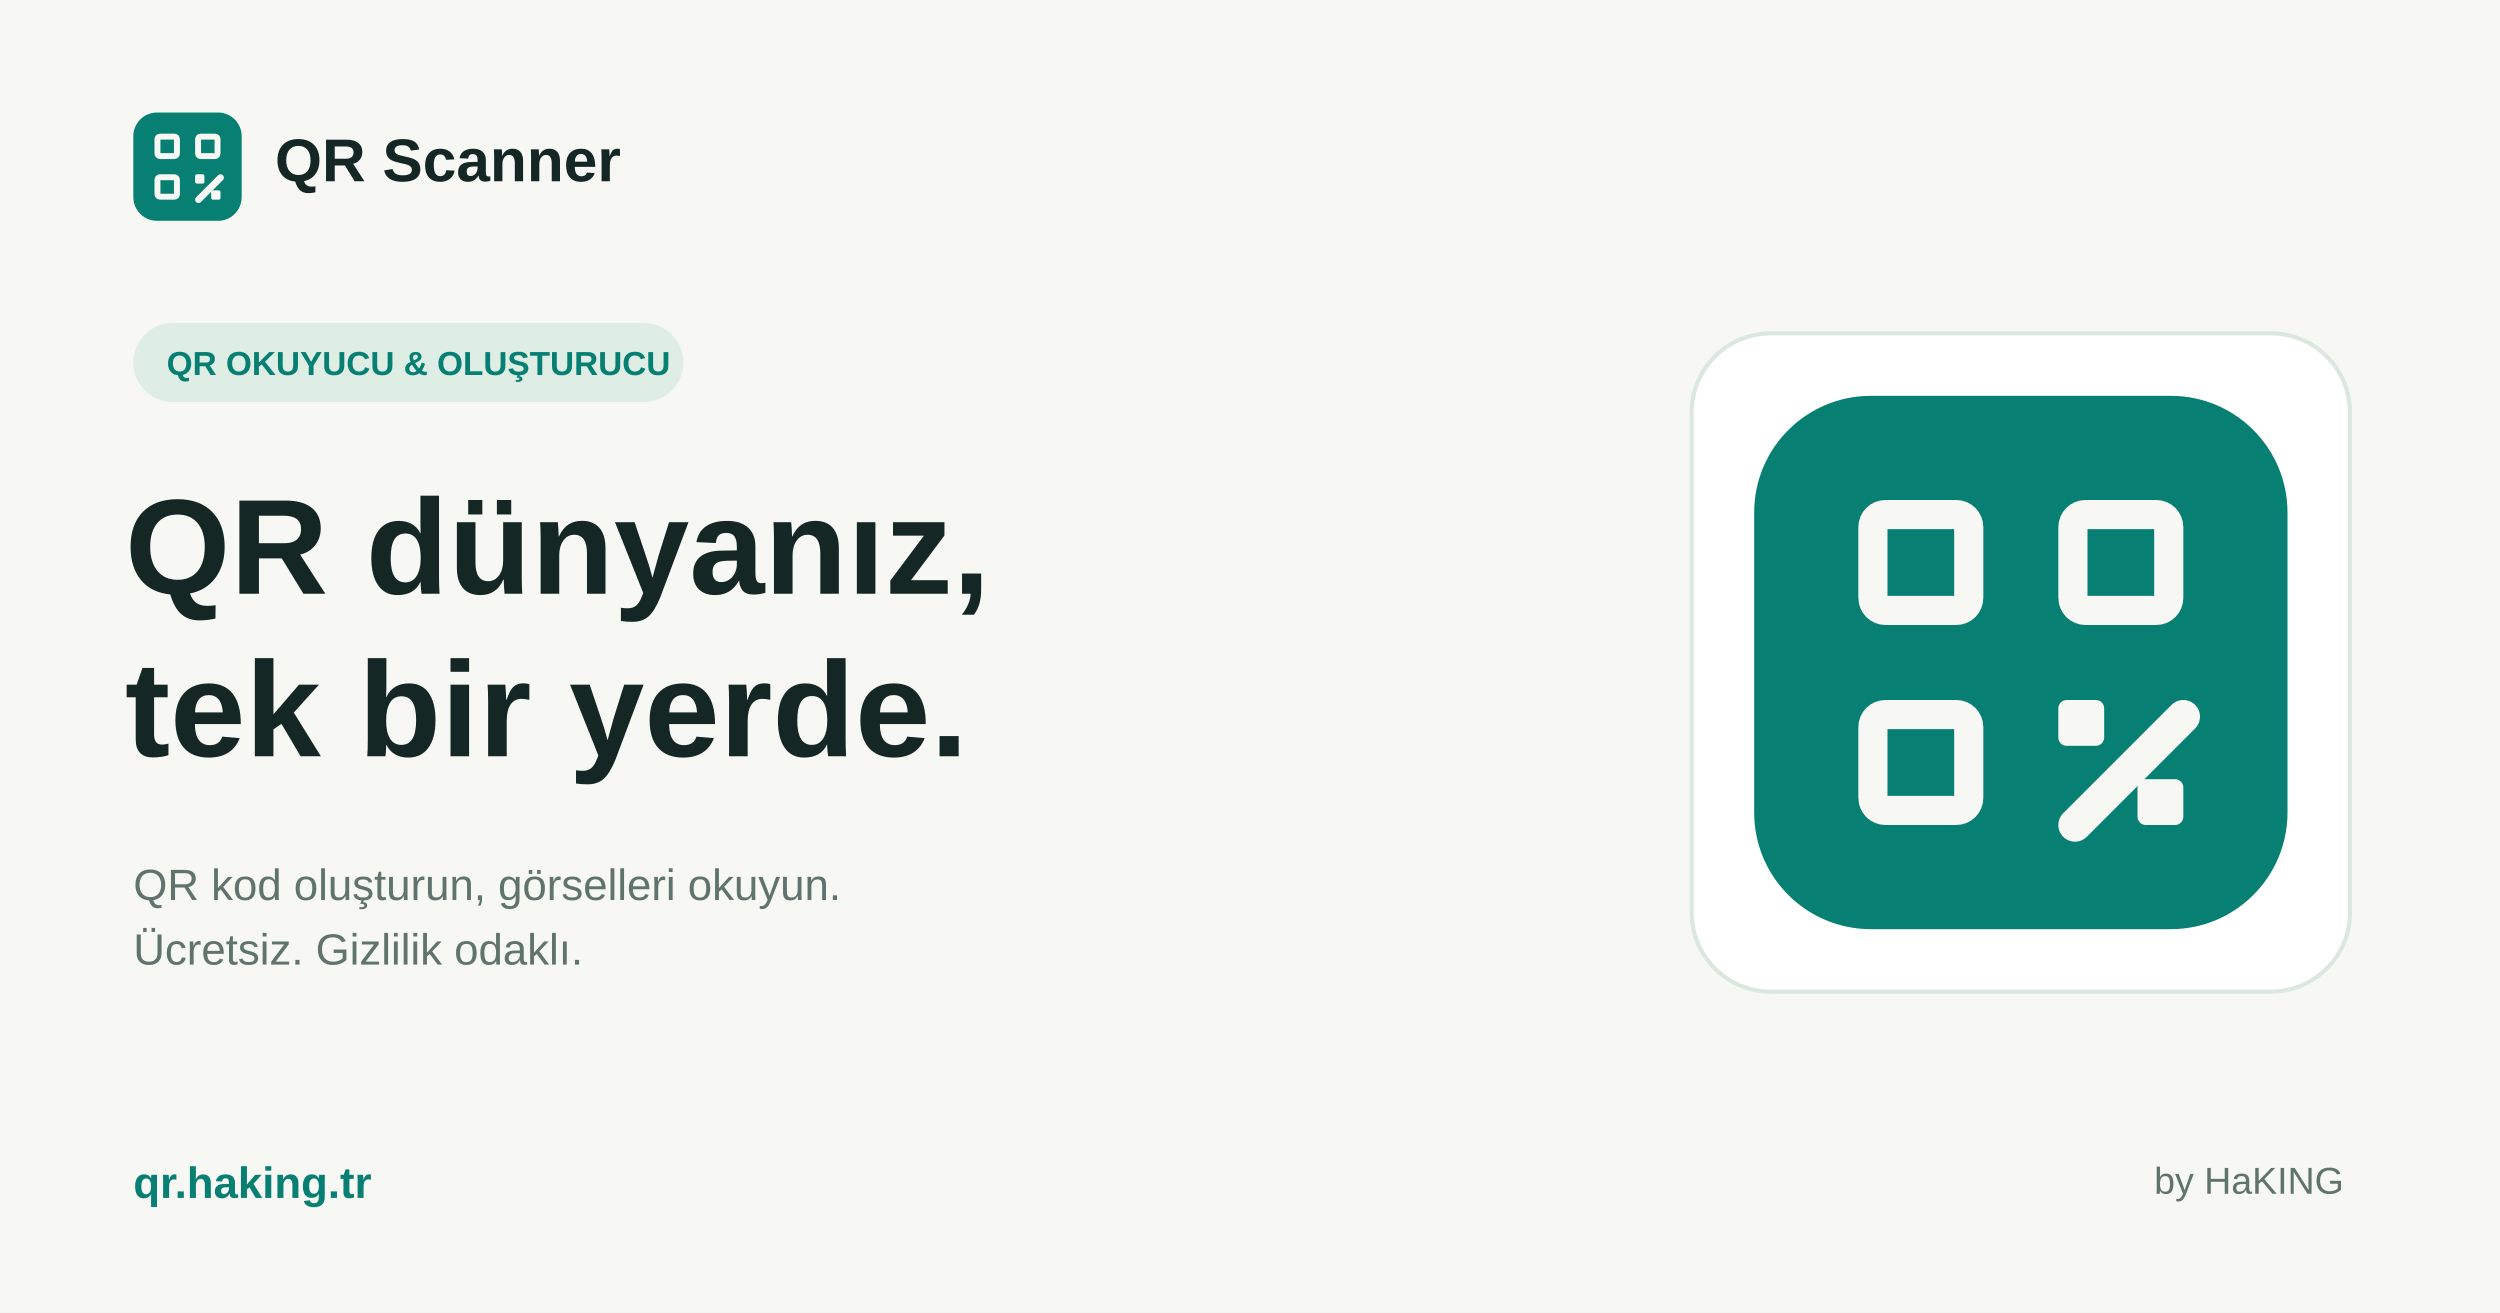
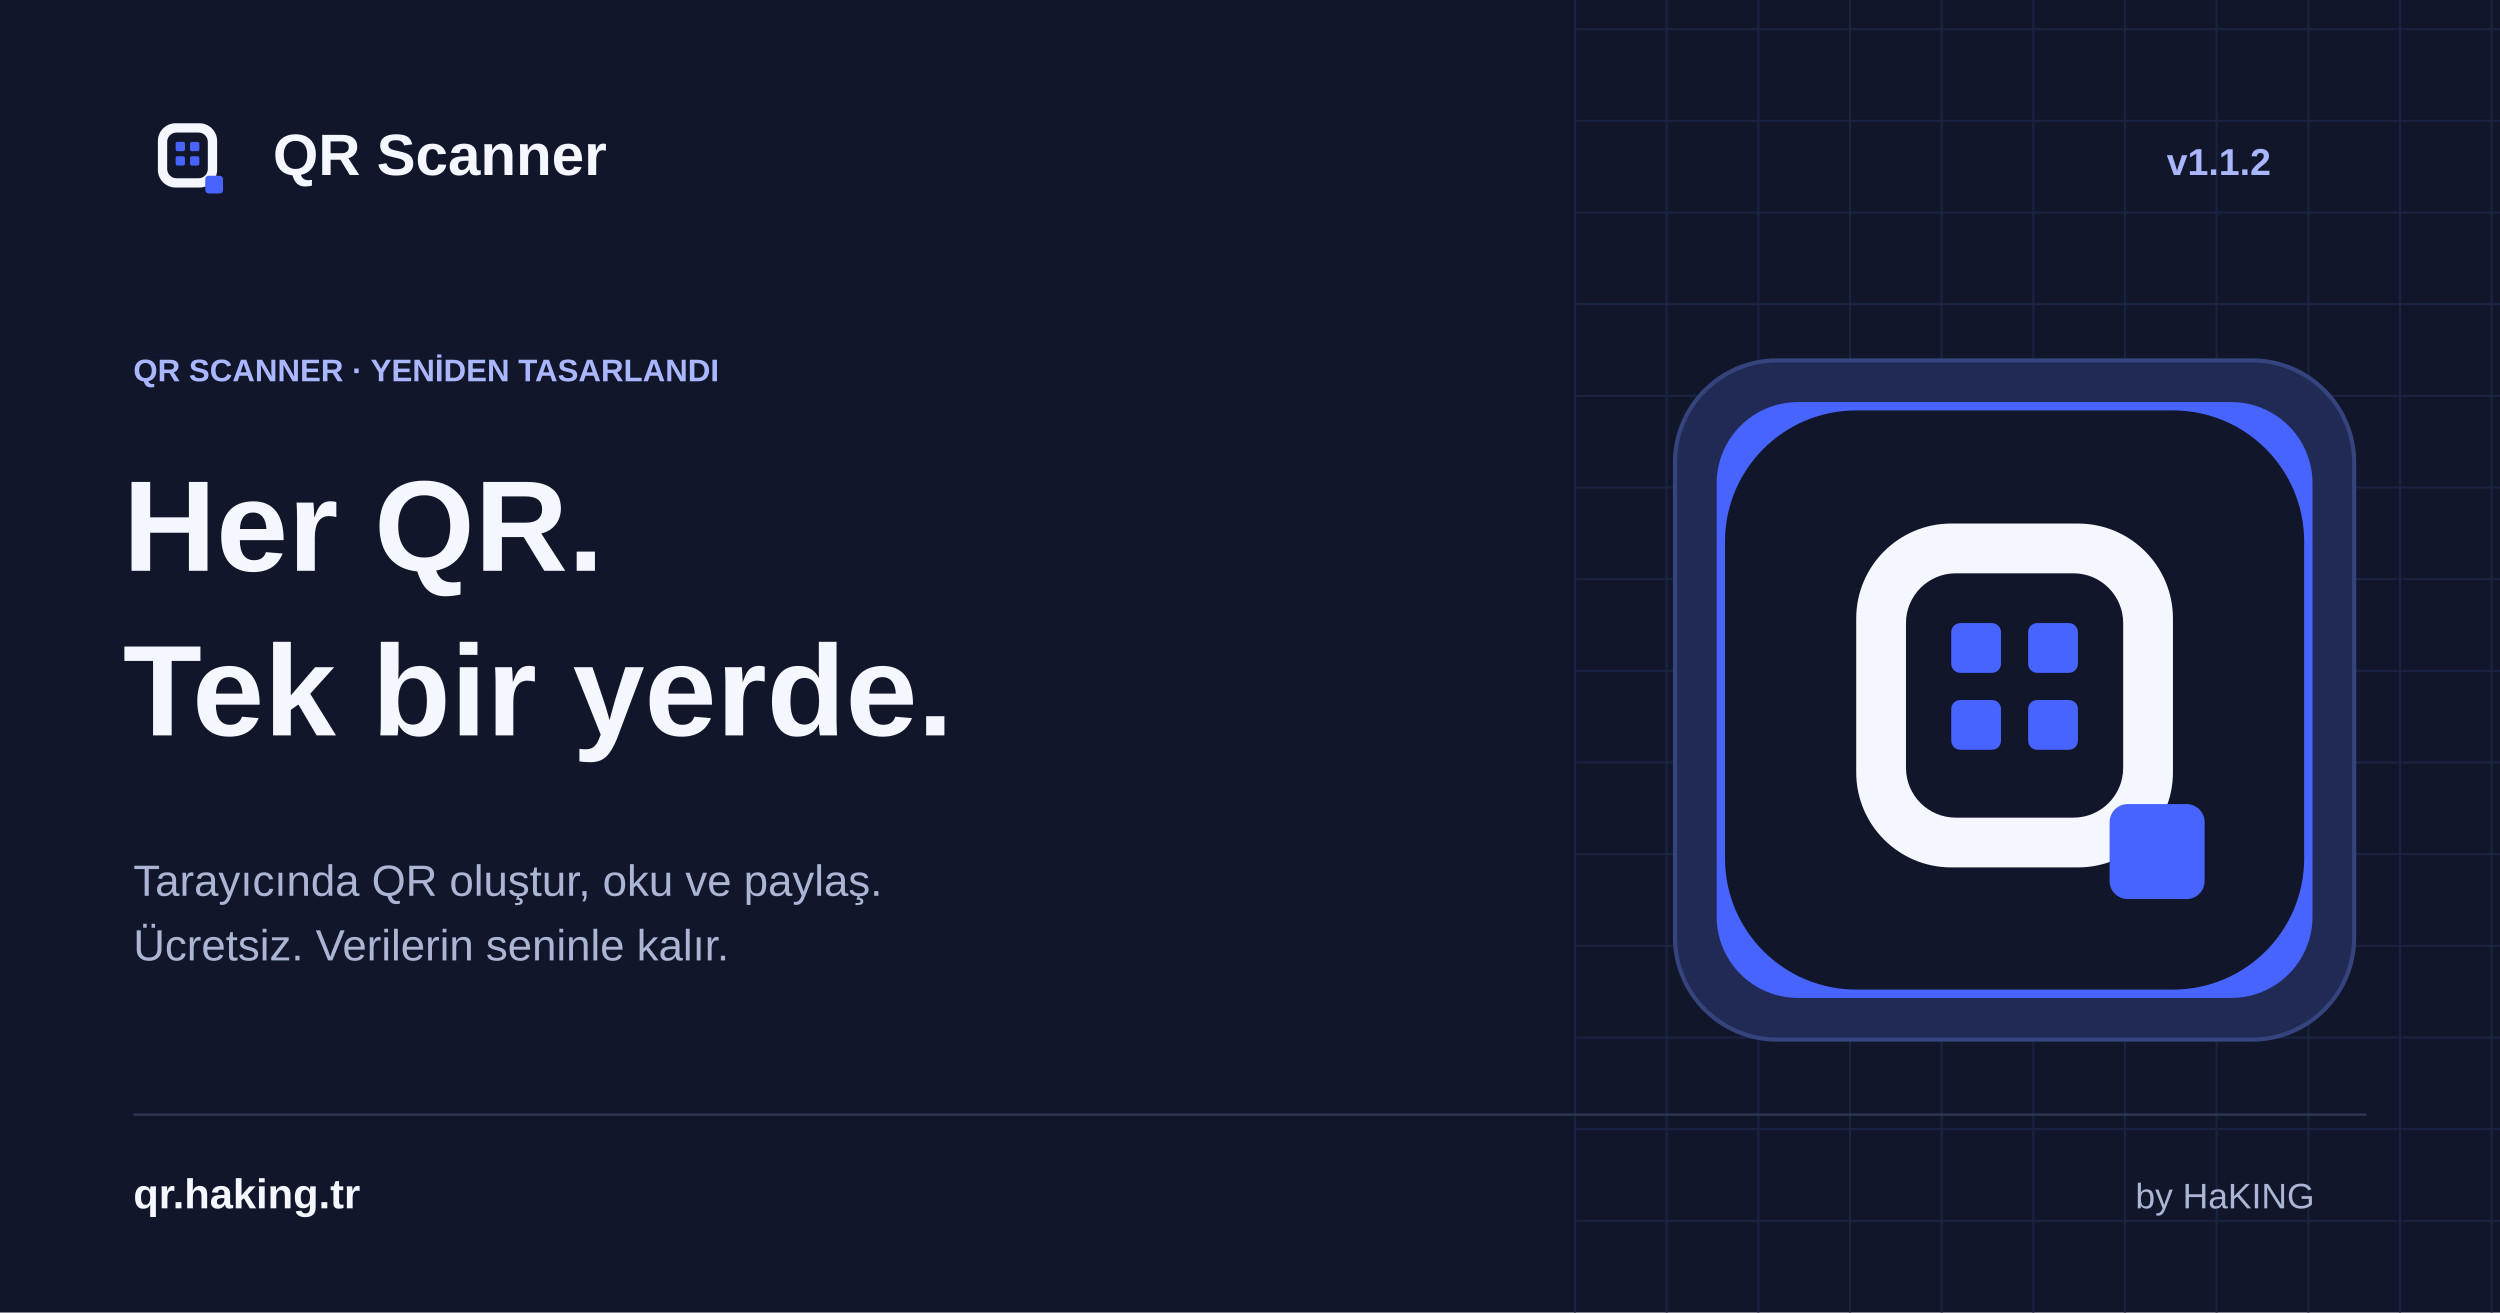
<svg xmlns="http://www.w3.org/2000/svg" width="1200" height="630" viewBox="0 0 1200 630">
-   <rect width="100%" height="100%" fill="#f7f8f4" />
-   <g transform="translate(64 54) scale(.40625)">
-     <rect width="128" height="128" rx="28" fill="#087f73" />
-     <g fill="none" stroke="#f7f8f4" stroke-width="7">
-       <rect x="28.5" y="28.5" width="23" height="23" rx="3" />
-       <rect x="76.5" y="28.5" width="23" height="23" rx="3" />
-       <rect x="28.5" y="76.5" width="23" height="23" rx="3" />
+   <rect width="1200" height="630" fill="#11162b" />
+   <path d="M756 0v630" stroke="#1b2342" />
+   <path d="M800 0v630" stroke="#1b2342" />
+   <path d="M844 0v630" stroke="#1b2342" />
+   <path d="M888 0v630" stroke="#1b2342" />
+   <path d="M932 0v630" stroke="#1b2342" />
+   <path d="M976 0v630" stroke="#1b2342" />
+   <path d="M1020 0v630" stroke="#1b2342" />
+   <path d="M1064 0v630" stroke="#1b2342" />
+   <path d="M1108 0v630" stroke="#1b2342" />
+   <path d="M1152 0v630" stroke="#1b2342" />
+   <path d="M1196 0v630" stroke="#1b2342" />
+   <path d="M756 14h444" stroke="#1b2342" />
+   <path d="M756 58h444" stroke="#1b2342" />
+   <path d="M756 102h444" stroke="#1b2342" />
+   <path d="M756 146h444" stroke="#1b2342" />
+   <path d="M756 190h444" stroke="#1b2342" />
+   <path d="M756 234h444" stroke="#1b2342" />
+   <path d="M756 278h444" stroke="#1b2342" />
+   <path d="M756 322h444" stroke="#1b2342" />
+   <path d="M756 366h444" stroke="#1b2342" />
+   <path d="M756 410h444" stroke="#1b2342" />
+   <path d="M756 454h444" stroke="#1b2342" />
+   <path d="M756 498h444" stroke="#1b2342" />
+   <path d="M756 542h444" stroke="#1b2342" />
+   <path d="M756 586h444" stroke="#1b2342" />
+   <g transform="translate(64 49) scale(.40625)">
+     <rect width="128" height="128" rx="29" fill="#11162b" />
+     <rect x="29" y="25" width="70" height="76" rx="21" fill="#f5f7ff" />
+     <rect x="40" y="36" width="48" height="54" rx="11" fill="#11162b" />
+     <g fill="#4864ff">
+       <rect x="50" y="47" width="11" height="11" rx="2" />
+       <rect x="67" y="47" width="11" height="11" rx="2" />
+       <rect x="50" y="64" width="11" height="11" rx="2" />
+       <rect x="67" y="64" width="11" height="11" rx="2" />
+       <rect x="85" y="87" width="21" height="21" rx="4" />
    </g>
-     <g fill="#f7f8f4">
-       <rect x="73" y="73" width="11" height="11" rx="2" />
-       <rect x="92" y="92" width="11" height="11" rx="2" />
-     </g>
-     <path d="M77 103 103 77" stroke="#f7f8f4" stroke-width="8" stroke-linecap="round" />
  </g>
  <g font-family="Segoe UI, Arial, sans-serif">
-     <text x="132" y="87" fill="#142724" font-size="29" font-weight="700">QR Scanner</text>
-     <rect x="64" y="155" width="264" height="38" rx="19" fill="#deeee5" />
-     <text x="80" y="180" fill="#087f73" font-size="16" font-weight="700">QR OKUYUCU &amp; OLUŞTURUCU</text>
-     <text x="60" y="285" fill="#142724" font-size="65" font-weight="700">QR dünyanız,</text>
-     <text x="60" y="363" fill="#142724" font-size="65" font-weight="700">tek bir yerde.</text>
-     <text x="64" y="432" fill="#60746d" font-size="21">QR kod oluşturun, görselleri okuyun.</text>
-     <text x="64" y="463" fill="#60746d" font-size="21">Ücretsiz. Gizlilik odaklı.</text>
-     <text x="64" y="575" fill="#087f73" font-size="21" font-weight="700">qr.haking.tr</text>
-     <text x="1034" y="573" fill="#60746d" font-size="18">by HaKING</text>
+     <text x="131" y="84" fill="#f5f7ff" font-size="28" font-weight="700">QR Scanner</text>
+     <text x="1040" y="84" fill="#aab7ff" font-size="18" font-weight="700">v1.1.2</text>
+     <text x="64" y="183" fill="#aab7ff" font-size="15" font-weight="700">QR SCANNER · YENİDEN TASARLANDI</text>
+     <text x="59" y="274" fill="#f5f7ff" font-size="62" font-weight="700">Her QR.</text>
+     <text x="59" y="353" fill="#f5f7ff" font-size="62" font-weight="700">Tek bir yerde.</text>
+     <text x="64" y="430" fill="#acb6d4" font-size="21">Tarayıcında QR oluştur, oku ve paylaş.</text>
+     <text x="64" y="461" fill="#acb6d4" font-size="21">Ücretsiz. Verilerin seninle kalır.</text>
+     <text x="64" y="580" fill="#f5f7ff" font-size="20" font-weight="700">qr.haking.tr</text>
+     <text x="1025" y="580" fill="#acb6d4" font-size="17">by HaKING</text>
  </g>
-   <rect x="812" y="160" width="316" height="316" rx="38" fill="white" stroke="#dce7e0" stroke-width="2" />
-   <g transform="translate(842 190) scale(2)">
-     <rect width="128" height="128" rx="28" fill="#087f73" />
-     <g fill="none" stroke="#f7f8f4" stroke-width="7">
-       <rect x="28.5" y="28.5" width="23" height="23" rx="3" />
-       <rect x="76.5" y="28.5" width="23" height="23" rx="3" />
-       <rect x="28.5" y="76.5" width="23" height="23" rx="3" />
+   <rect x="804" y="173" width="326" height="326" rx="49" fill="#202a55" stroke="#35447d" stroke-width="2" />
+   <rect x="824" y="193" width="286" height="286" rx="39" fill="#4864ff" />
+   <g transform="translate(828 197) scale(2.171875)">
+     <rect width="128" height="128" rx="29" fill="#11162b" />
+     <rect x="29" y="25" width="70" height="76" rx="21" fill="#f5f7ff" />
+     <rect x="40" y="36" width="48" height="54" rx="11" fill="#11162b" />
+     <g fill="#4864ff">
+       <rect x="50" y="47" width="11" height="11" rx="2" />
+       <rect x="67" y="47" width="11" height="11" rx="2" />
+       <rect x="50" y="64" width="11" height="11" rx="2" />
+       <rect x="67" y="64" width="11" height="11" rx="2" />
+       <rect x="85" y="87" width="21" height="21" rx="4" />
    </g>
-     <g fill="#f7f8f4">
-       <rect x="73" y="73" width="11" height="11" rx="2" />
-       <rect x="92" y="92" width="11" height="11" rx="2" />
-     </g>
-     <path d="M77 103 103 77" stroke="#f7f8f4" stroke-width="8" stroke-linecap="round" />
  </g>
+   <path d="M64 535h1072" stroke="#303957" />
</svg>
